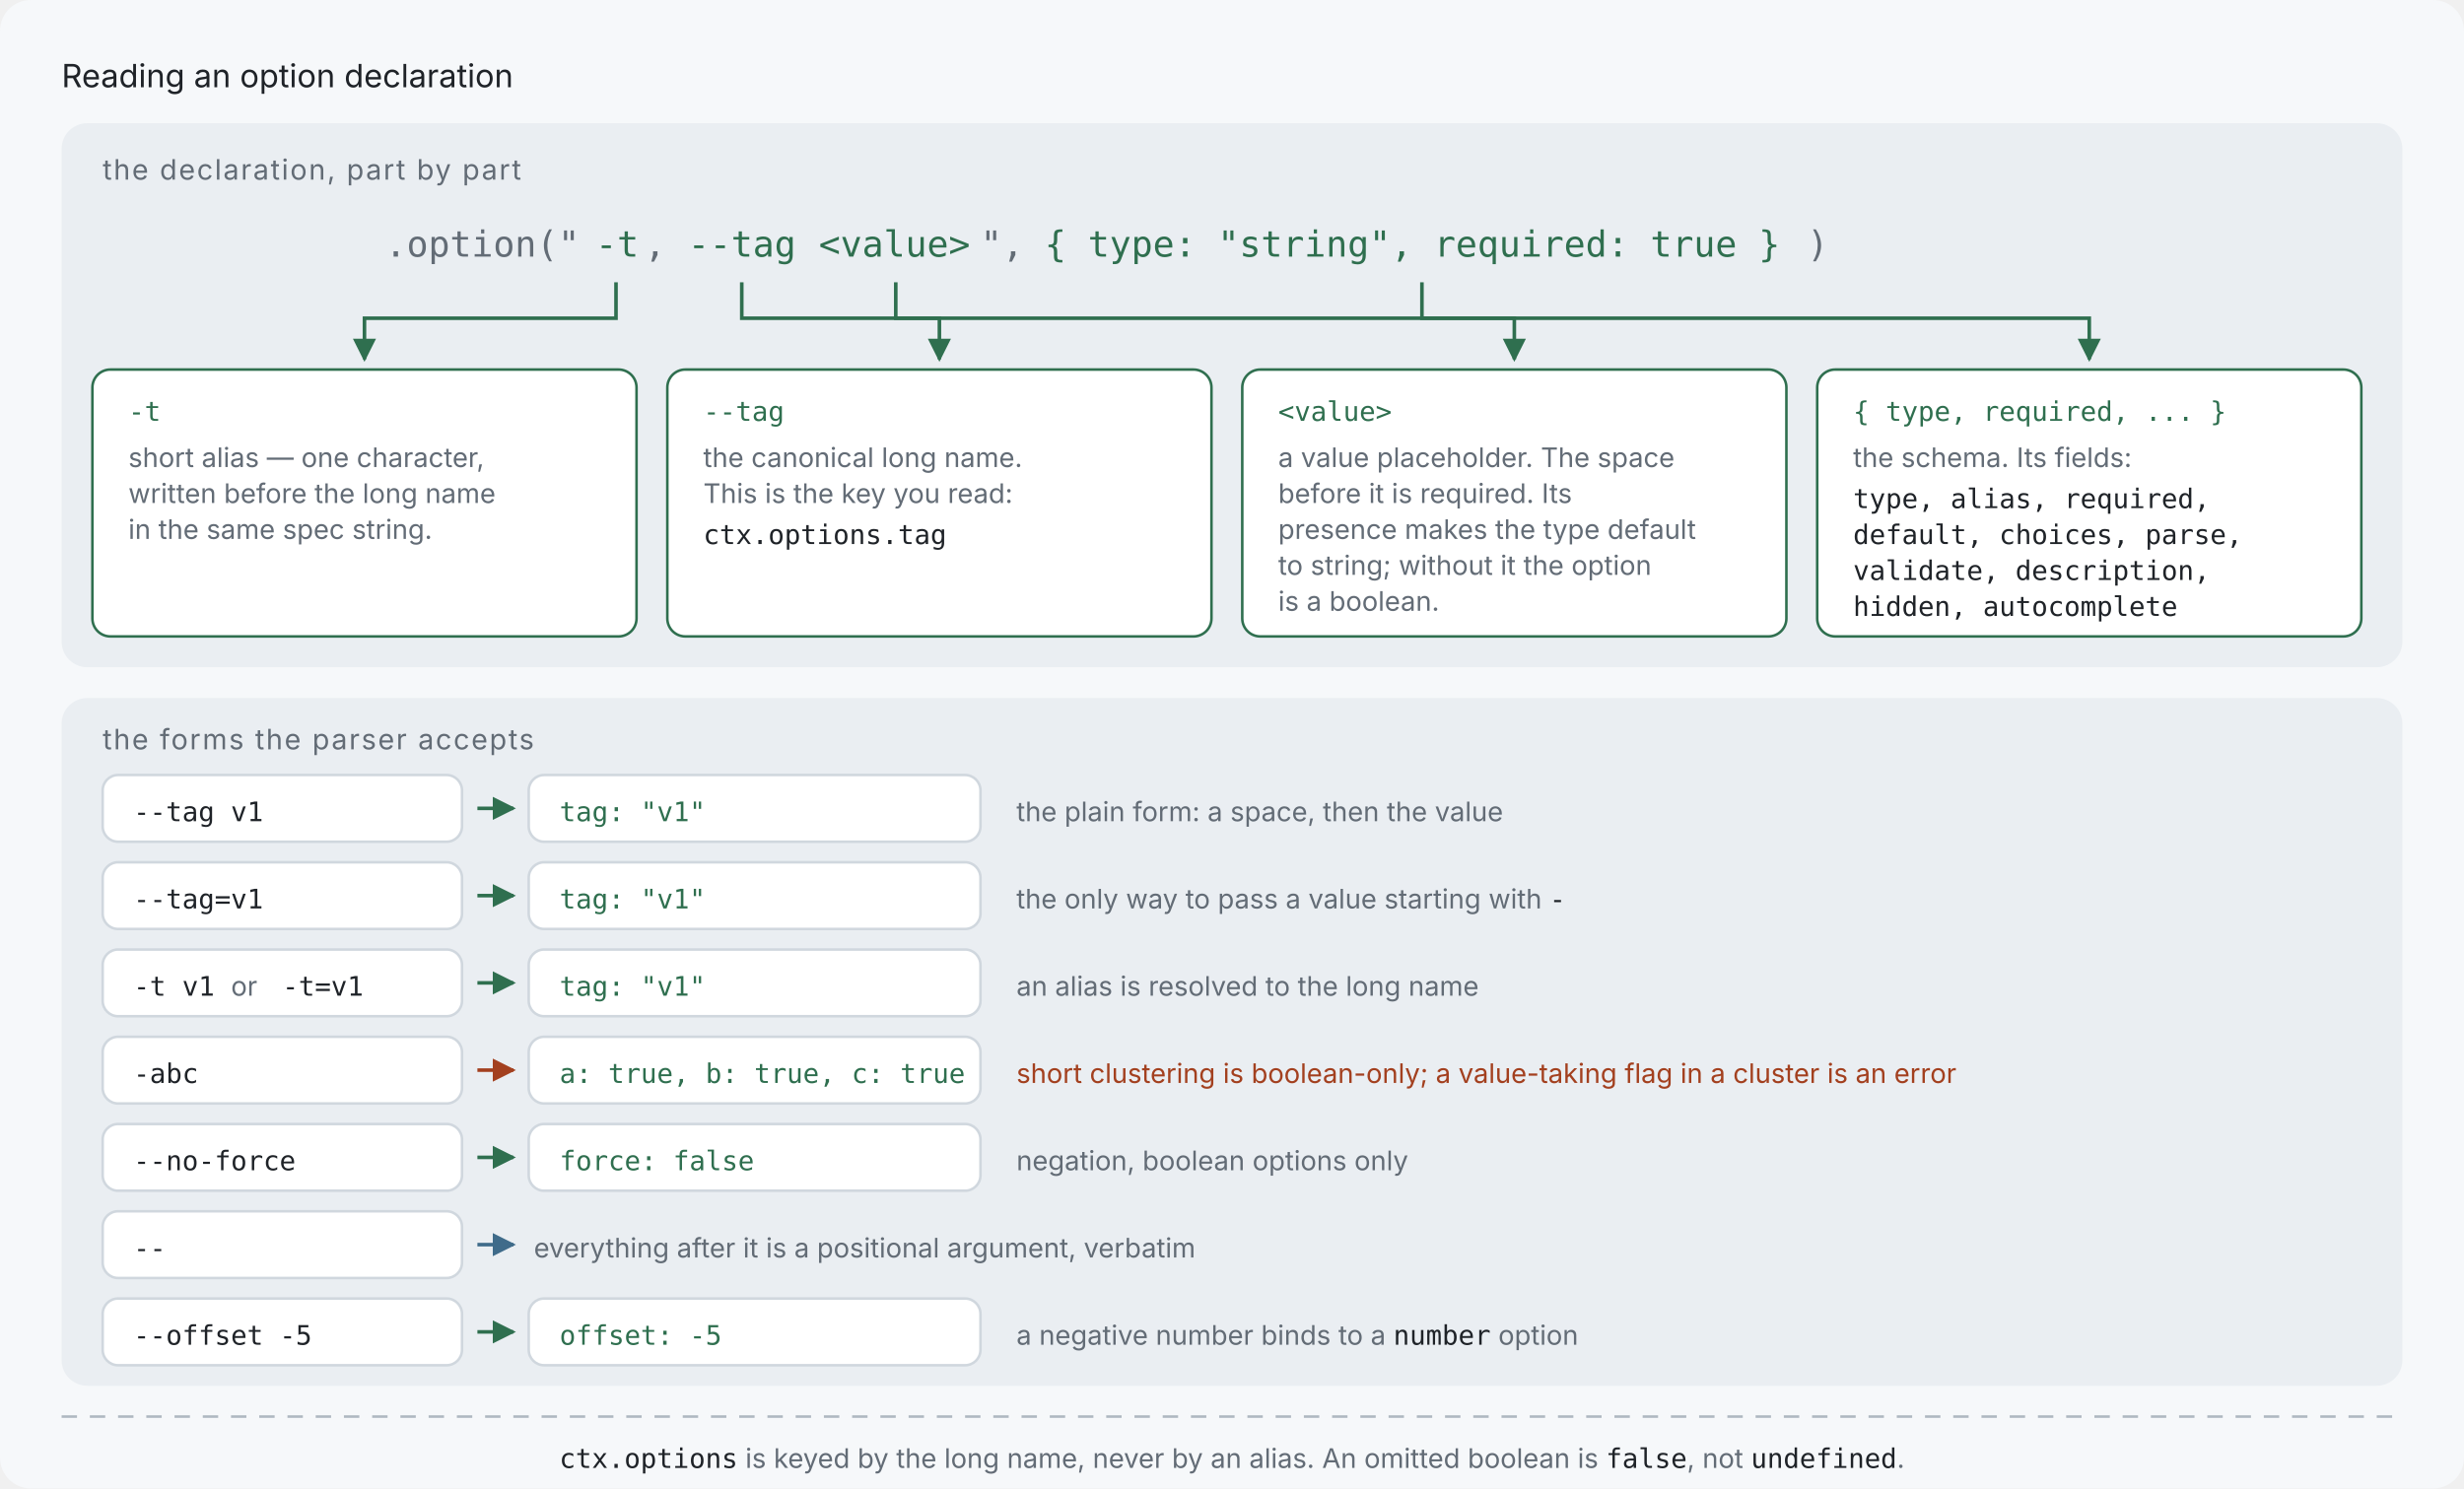
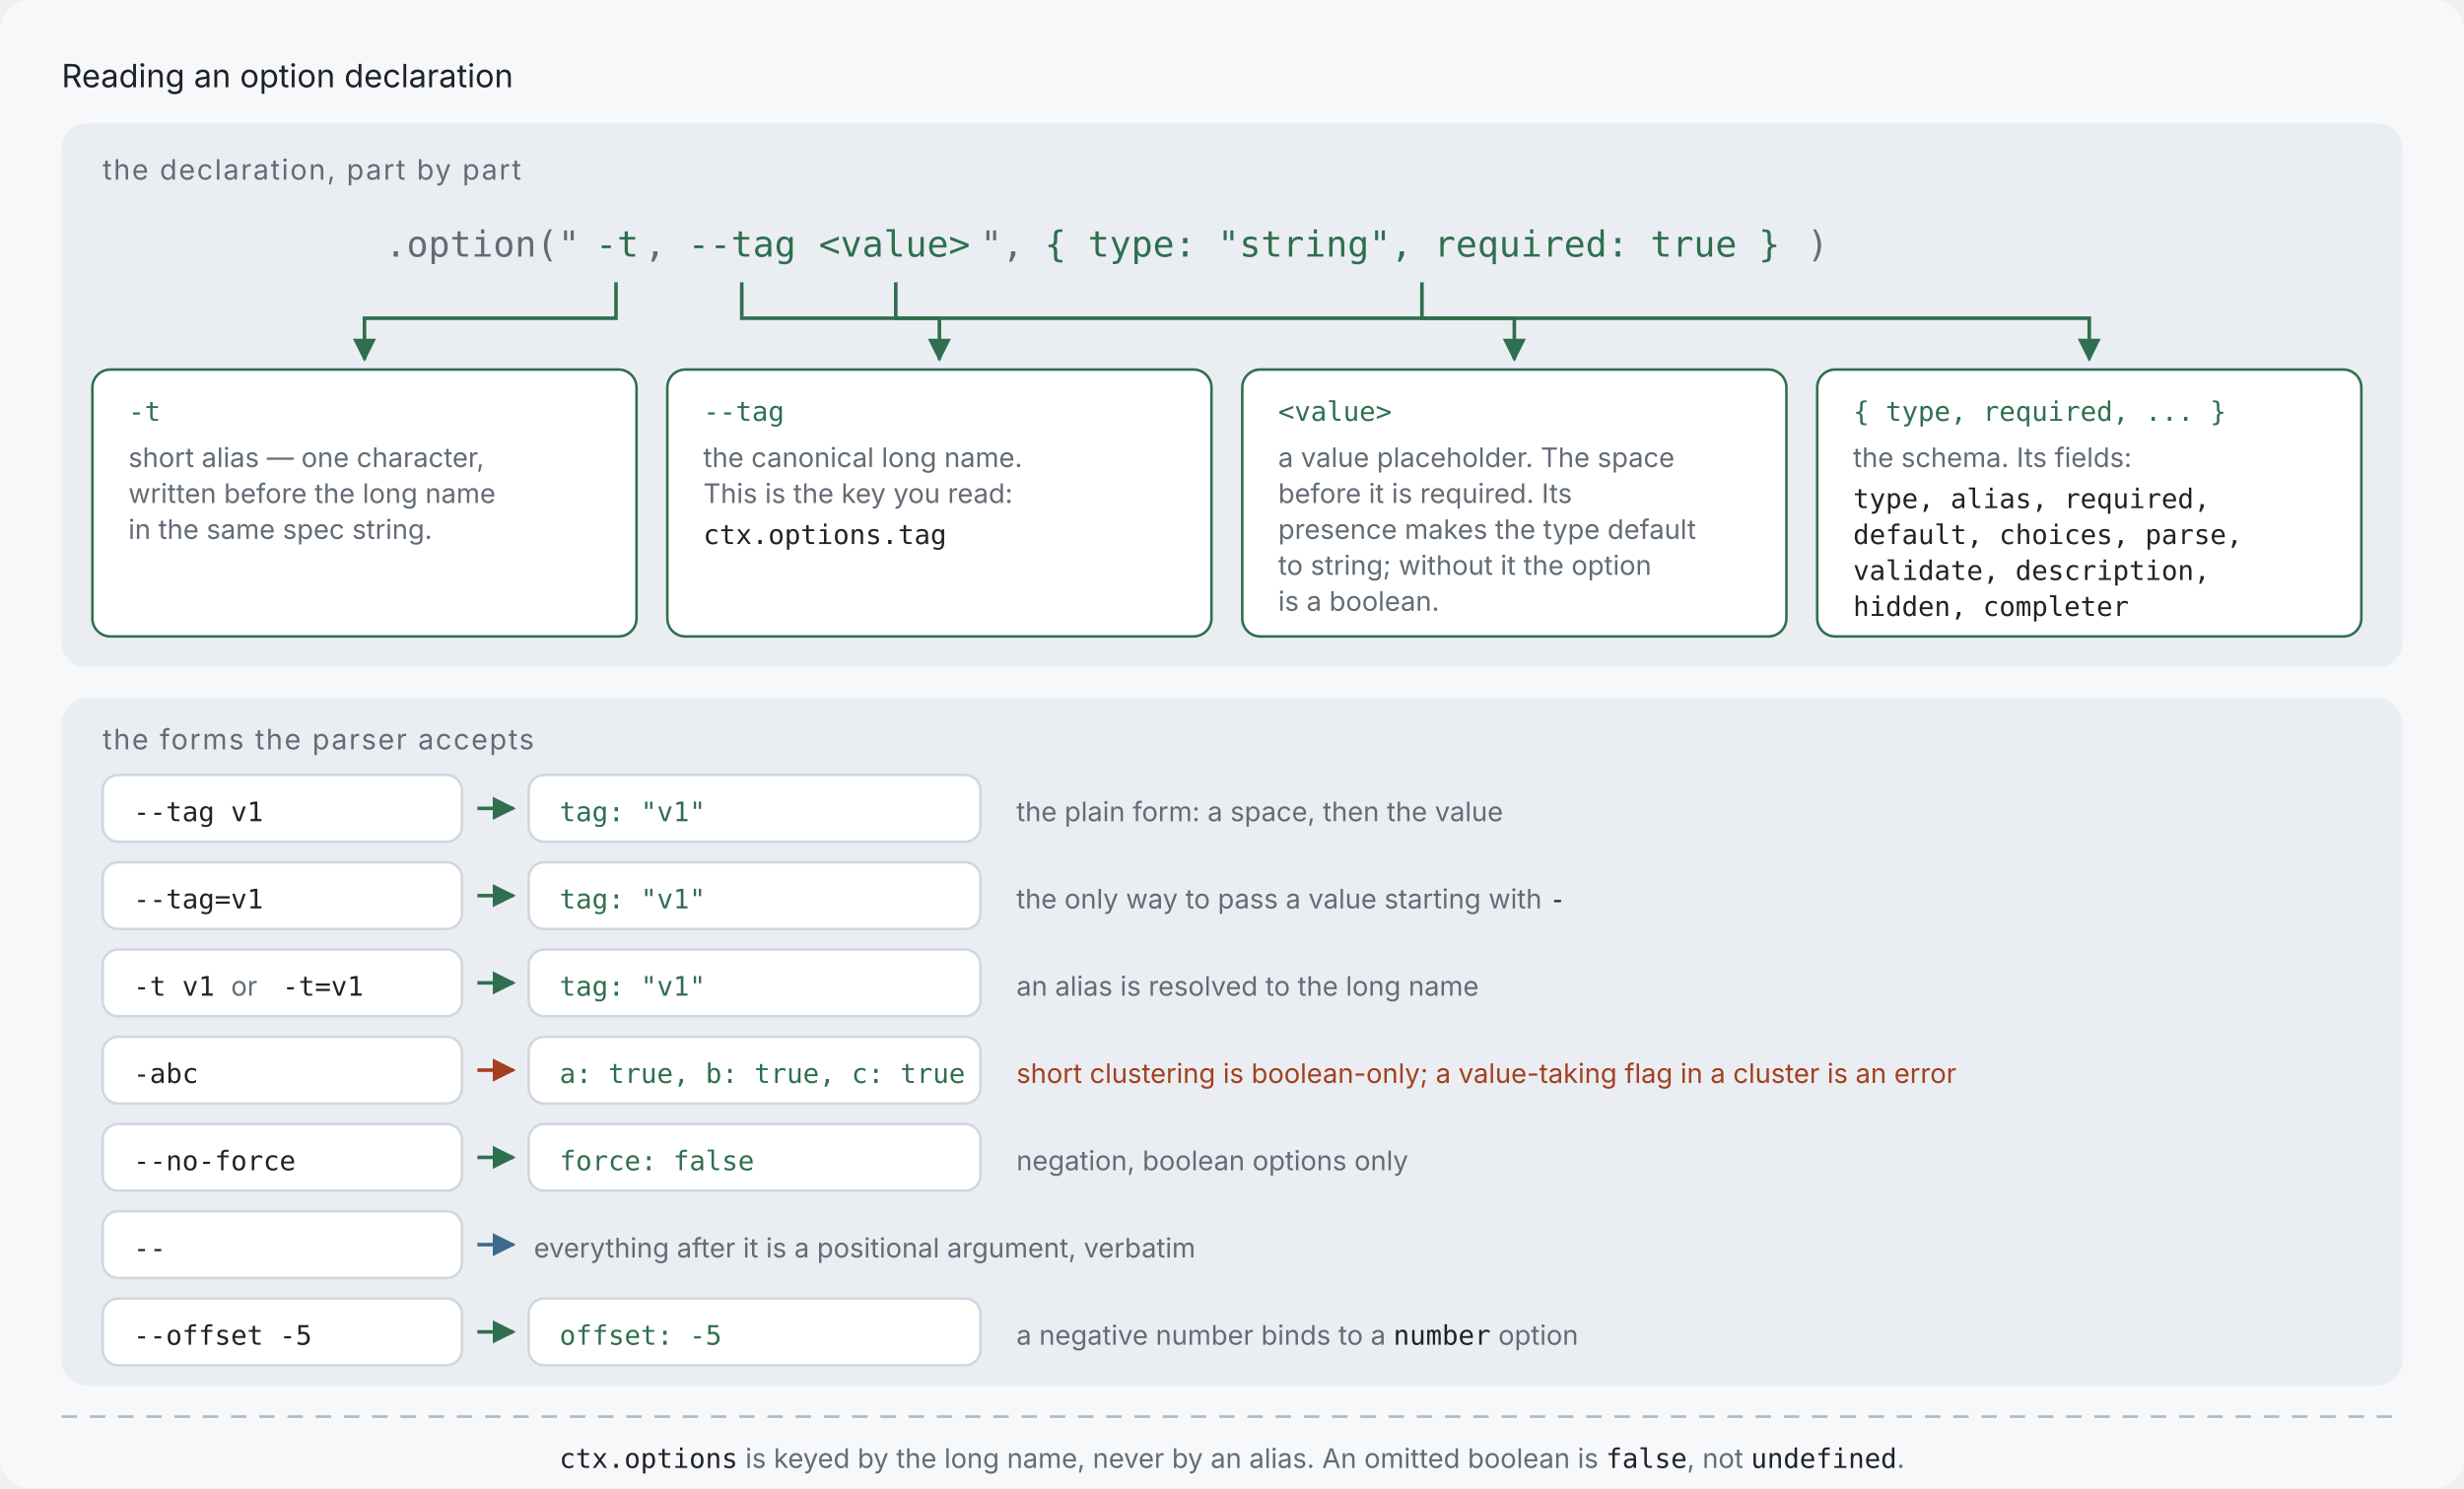
<svg xmlns="http://www.w3.org/2000/svg" viewBox="0 0 960 580" width="960" height="580" role="img" aria-labelledby="ttl dsc">
  <style>
    .bg    { fill:#f6f8fa }
    .grp   { fill:#eaeef2 }
    .chip  { fill:#ffffff; stroke:#d0d7de }
    .card  { fill:#ffffff; stroke:#2f6f4f }
    .alt   { fill:#ffffff; stroke:#3f6b8a }
    .seam  { fill:none; stroke:#afb8c1; stroke-dasharray:6 5 }
    .rule  { fill:none; stroke:#afb8c1; stroke-width:1 }
    .ln    { fill:none; stroke:#2f6f4f; stroke-width:1.4 }
    .ln2   { fill:none; stroke:#3f6b8a; stroke-width:1.4 }
    .lnw   { fill:none; stroke:#a3401f; stroke-width:1.4 }
    .ah    { fill:#2f6f4f }
    .ah2   { fill:#3f6b8a }
    .ahw   { fill:#a3401f }
    text   { font-family:Inter,"Helvetica Neue","Hiragino Sans","Noto Sans JP",Arial,sans-serif; fill:#1f2328 }
    .h     { font-size:12.5px }
    .lbl   { font-size:11px; fill:#636c76; letter-spacing:.06em }
    .s     { font-size:10.5px; fill:#636c76 }
    .mono  { font-family:ui-monospace,SFMono-Regular,Menlo,Consolas,monospace; font-size:10.5px; fill:#2f6f4f }
    .monod { font-family:ui-monospace,SFMono-Regular,Menlo,Consolas,monospace; font-size:10.5px; fill:#1f2328 }
    .warnt { font-size:10.5px; fill:#a3401f }
    .code  { font-family:ui-monospace,SFMono-Regular,Menlo,Consolas,monospace; font-size:14px; fill:#636c76 }
    .codek { font-family:ui-monospace,SFMono-Regular,Menlo,Consolas,monospace; font-size:14px; fill:#2f6f4f }
    @media (prefers-color-scheme: dark) {
      .bg{fill:#0d1117} .grp{fill:#12171d}
      .chip{fill:#161b22;stroke:#30363d} .card{fill:#161b22;stroke:#56d364} .alt{fill:#161b22;stroke:#7fb3d5}
      .seam{stroke:#484f58} .rule{stroke:#484f58}
      .ln{stroke:#56d364} .ln2{stroke:#7fb3d5} .lnw{stroke:#e08a68}
      .ah{fill:#56d364} .ah2{fill:#7fb3d5} .ahw{fill:#e08a68}
      .mono{fill:#56d364} .warnt{fill:#e08a68} .codek{fill:#56d364}
      text{fill:#e6edf3} .lbl{fill:#8b949e} .s{fill:#8b949e} .monod{fill:#e6edf3} .code{fill:#8b949e}
    }
  </style>
  <defs>
    <marker id="a" markerUnits="userSpaceOnUse" markerWidth="9" markerHeight="9" refX="8" refY="4.5" orient="auto">
      <path class="ah" d="M0,0 L9,4.5 L0,9 z" />
    </marker>
    <marker id="b" markerUnits="userSpaceOnUse" markerWidth="9" markerHeight="9" refX="8" refY="4.5" orient="auto">
      <path class="ah2" d="M0,0 L9,4.5 L0,9 z" />
    </marker>
    <marker id="w" markerUnits="userSpaceOnUse" markerWidth="9" markerHeight="9" refX="8" refY="4.5" orient="auto">
      <path class="ahw" d="M0,0 L9,4.5 L0,9 z" />
    </marker>
  </defs>
  <rect class="bg" x="0" y="0" width="960" height="580" rx="12" />
  <text class="h" x="24" y="34">Reading an option declaration</text>
  <rect class="grp" x="24" y="48" width="912" height="212" rx="10" />
  <text class="lbl" x="40" y="70">the declaration, part by part</text>
  <text class="code" x="150" y="100">.option("</text>
  <text class="codek" x="232" y="100">-t</text>
  <text class="code" x="251" y="100">,</text>
  <text class="codek" x="268" y="100">--tag</text>
  <text class="codek" x="319" y="100">&lt;value&gt;</text>
  <text class="code" x="382" y="100">",</text>
  <text class="codek" x="407" y="100">{ type: "string", required: true }</text>
  <text class="code" x="704" y="100">)</text>
  <path class="ln" d="M 240 110 V 124 H 142 V 140" marker-end="url(#a)" />
  <path class="ln" d="M 289 110 V 124 H 366 V 140" marker-end="url(#a)" />
  <path class="ln" d="M 349 110 V 124 H 590 V 140" marker-end="url(#a)" />
  <path class="ln" d="M 554 110 V 124 H 814 V 140" marker-end="url(#a)" />
  <rect class="card" x="36" y="144" width="212" height="104" rx="7" />
  <text class="mono" x="50" y="164">-t</text>
  <text class="s" x="50" y="182">short alias — one character,</text>
  <text class="s" x="50" y="196">written before the long name</text>
  <text class="s" x="50" y="210">in the same spec string.</text>
  <rect class="card" x="260" y="144" width="212" height="104" rx="7" />
  <text class="mono" x="274" y="164">--tag</text>
  <text class="s" x="274" y="182">the canonical long name.</text>
  <text class="s" x="274" y="196">This is the key you read:</text>
  <text class="monod" x="274" y="212">ctx.options.tag</text>
  <rect class="card" x="484" y="144" width="212" height="104" rx="7" />
  <text class="mono" x="498" y="164">&lt;value&gt;</text>
  <text class="s" x="498" y="182">a value placeholder. The space</text>
  <text class="s" x="498" y="196">before it is required. Its</text>
  <text class="s" x="498" y="210">presence makes the type default</text>
  <text class="s" x="498" y="224">to string; without it the option</text>
  <text class="s" x="498" y="238">is a boolean.</text>
  <rect class="card" x="708" y="144" width="212" height="104" rx="7" />
  <text class="mono" x="722" y="164">{ type, required, ... }</text>
  <text class="s" x="722" y="182">the schema. Its fields:</text>
  <text class="monod" x="722" y="198">type, alias, required,</text>
  <text class="monod" x="722" y="212">default, choices, parse,</text>
  <text class="monod" x="722" y="226">validate, description,</text>
-   <text class="monod" x="722" y="240">hidden, autocomplete</text>
+   <text class="monod" x="722" y="240">hidden, completer</text>
  <rect class="grp" x="24" y="272" width="912" height="268" rx="10" />
  <text class="lbl" x="40" y="292">the forms the parser accepts</text>
  <rect class="chip" x="40" y="302" width="140" height="26" rx="6" />
  <text class="monod" x="52" y="320">--tag v1</text>
  <path class="ln" d="M 186 315 H 200" marker-end="url(#a)" />
  <rect class="chip" x="206" y="302" width="176" height="26" rx="6" />
  <text class="mono" x="218" y="320">tag: "v1"</text>
  <text class="s" x="396" y="320">the plain form: a space, then the value</text>
  <rect class="chip" x="40" y="336" width="140" height="26" rx="6" />
  <text class="monod" x="52" y="354">--tag=v1</text>
  <path class="ln" d="M 186 349 H 200" marker-end="url(#a)" />
  <rect class="chip" x="206" y="336" width="176" height="26" rx="6" />
  <text class="mono" x="218" y="354">tag: "v1"</text>
  <text class="s" x="396" y="354">the only way to pass a value starting with <tspan class="monod">-</tspan>
  </text>
  <rect class="chip" x="40" y="370" width="140" height="26" rx="6" />
  <text class="monod" x="52" y="388">-t v1</text>
  <text class="s" x="90" y="388">or</text>
  <text class="monod" x="110" y="388">-t=v1</text>
  <path class="ln" d="M 186 383 H 200" marker-end="url(#a)" />
  <rect class="chip" x="206" y="370" width="176" height="26" rx="6" />
  <text class="mono" x="218" y="388">tag: "v1"</text>
  <text class="s" x="396" y="388">an alias is resolved to the long name</text>
  <rect class="chip" x="40" y="404" width="140" height="26" rx="6" />
  <text class="monod" x="52" y="422">-abc</text>
  <path class="lnw" d="M 186 417 H 200" marker-end="url(#w)" />
  <rect class="chip" x="206" y="404" width="176" height="26" rx="6" />
  <text class="mono" x="218" y="422">a: true, b: true, c: true</text>
  <text class="warnt" x="396" y="422">short clustering is boolean-only; a value-taking flag in a cluster is an error</text>
  <rect class="chip" x="40" y="438" width="140" height="26" rx="6" />
  <text class="monod" x="52" y="456">--no-force</text>
  <path class="ln" d="M 186 451 H 200" marker-end="url(#a)" />
  <rect class="chip" x="206" y="438" width="176" height="26" rx="6" />
  <text class="mono" x="218" y="456">force: false</text>
  <text class="s" x="396" y="456">negation, boolean options only</text>
  <rect class="chip" x="40" y="472" width="140" height="26" rx="6" />
  <text class="monod" x="52" y="490">--</text>
  <path class="ln2" d="M 186 485 H 200" marker-end="url(#b)" />
  <text class="s" x="208" y="490">everything after it is a positional argument, verbatim</text>
  <rect class="chip" x="40" y="506" width="140" height="26" rx="6" />
  <text class="monod" x="52" y="524">--offset -5</text>
  <path class="ln" d="M 186 519 H 200" marker-end="url(#a)" />
  <rect class="chip" x="206" y="506" width="176" height="26" rx="6" />
  <text class="mono" x="218" y="524">offset: -5</text>
  <text class="s" x="396" y="524">a negative number binds to a <tspan class="monod">number</tspan> option</text>
  <path class="seam" d="M 24 552 H 936" />
  <text class="s" x="480" y="572" text-anchor="middle">
    <tspan class="monod">ctx.options</tspan> is keyed by the long name, never by an alias. An omitted boolean is <tspan class="monod">false</tspan>, not <tspan class="monod">undefined</tspan>.</text>
</svg>
